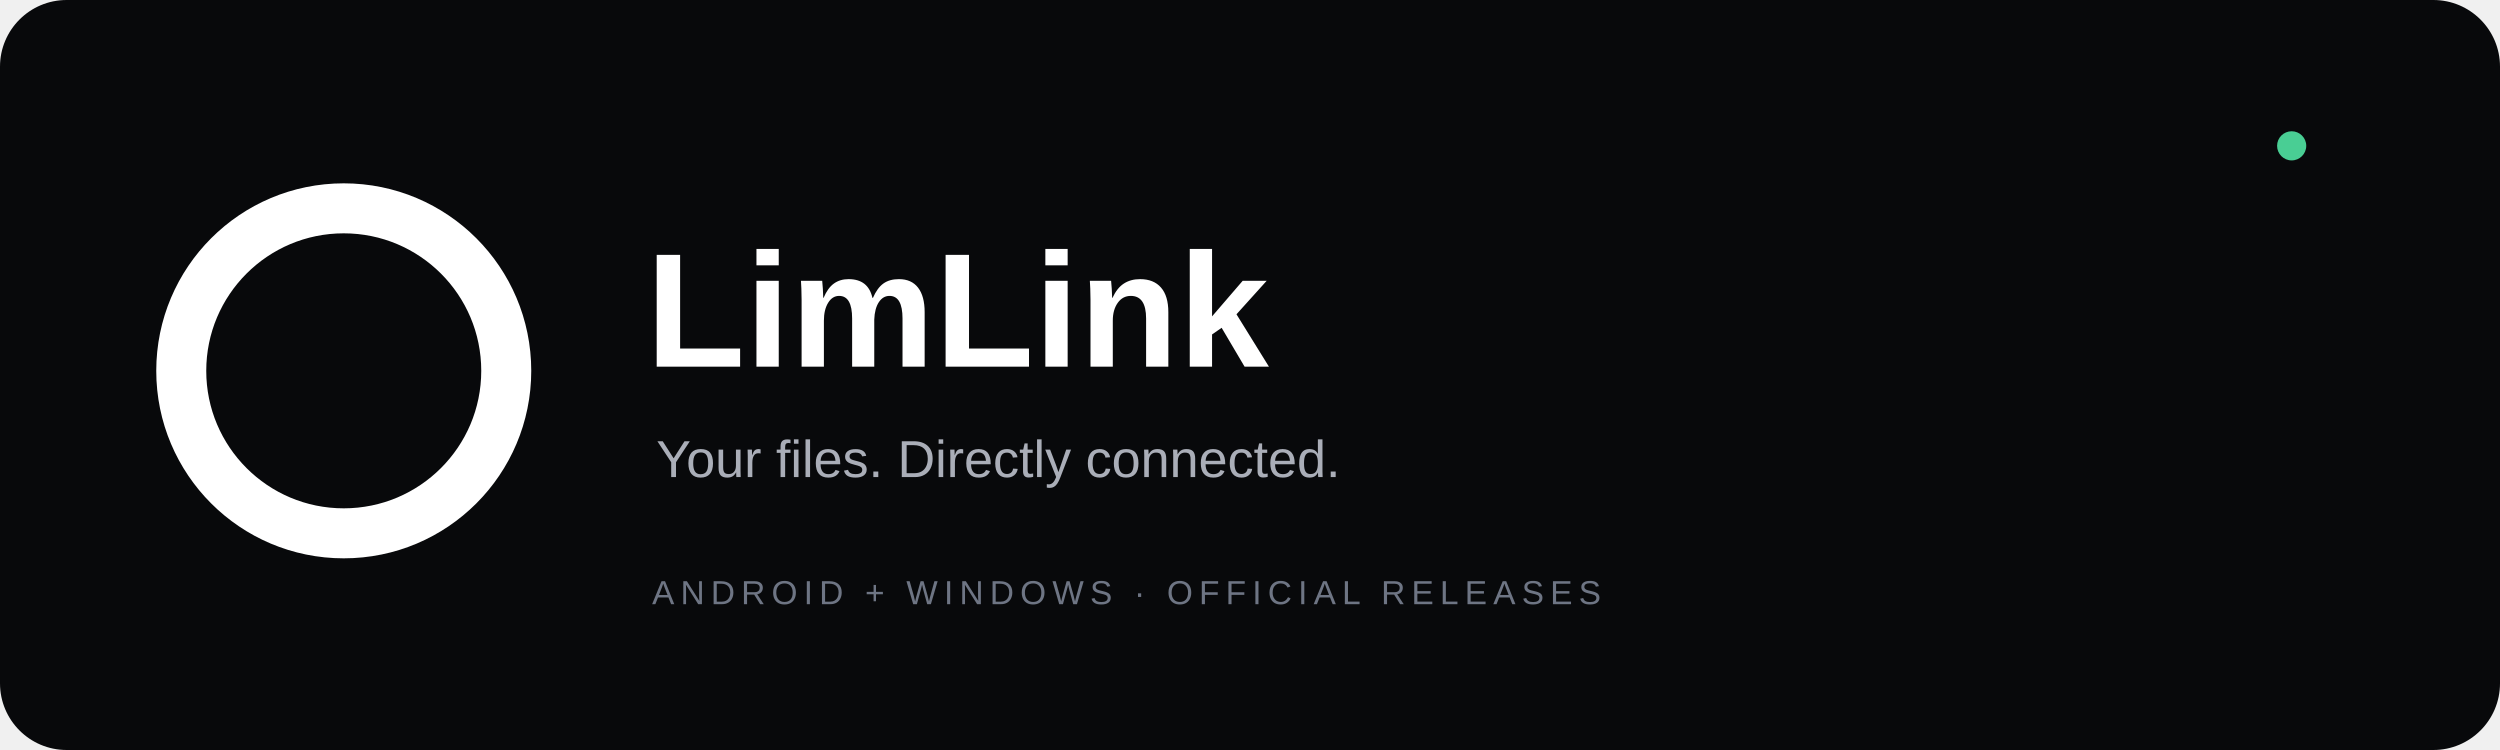
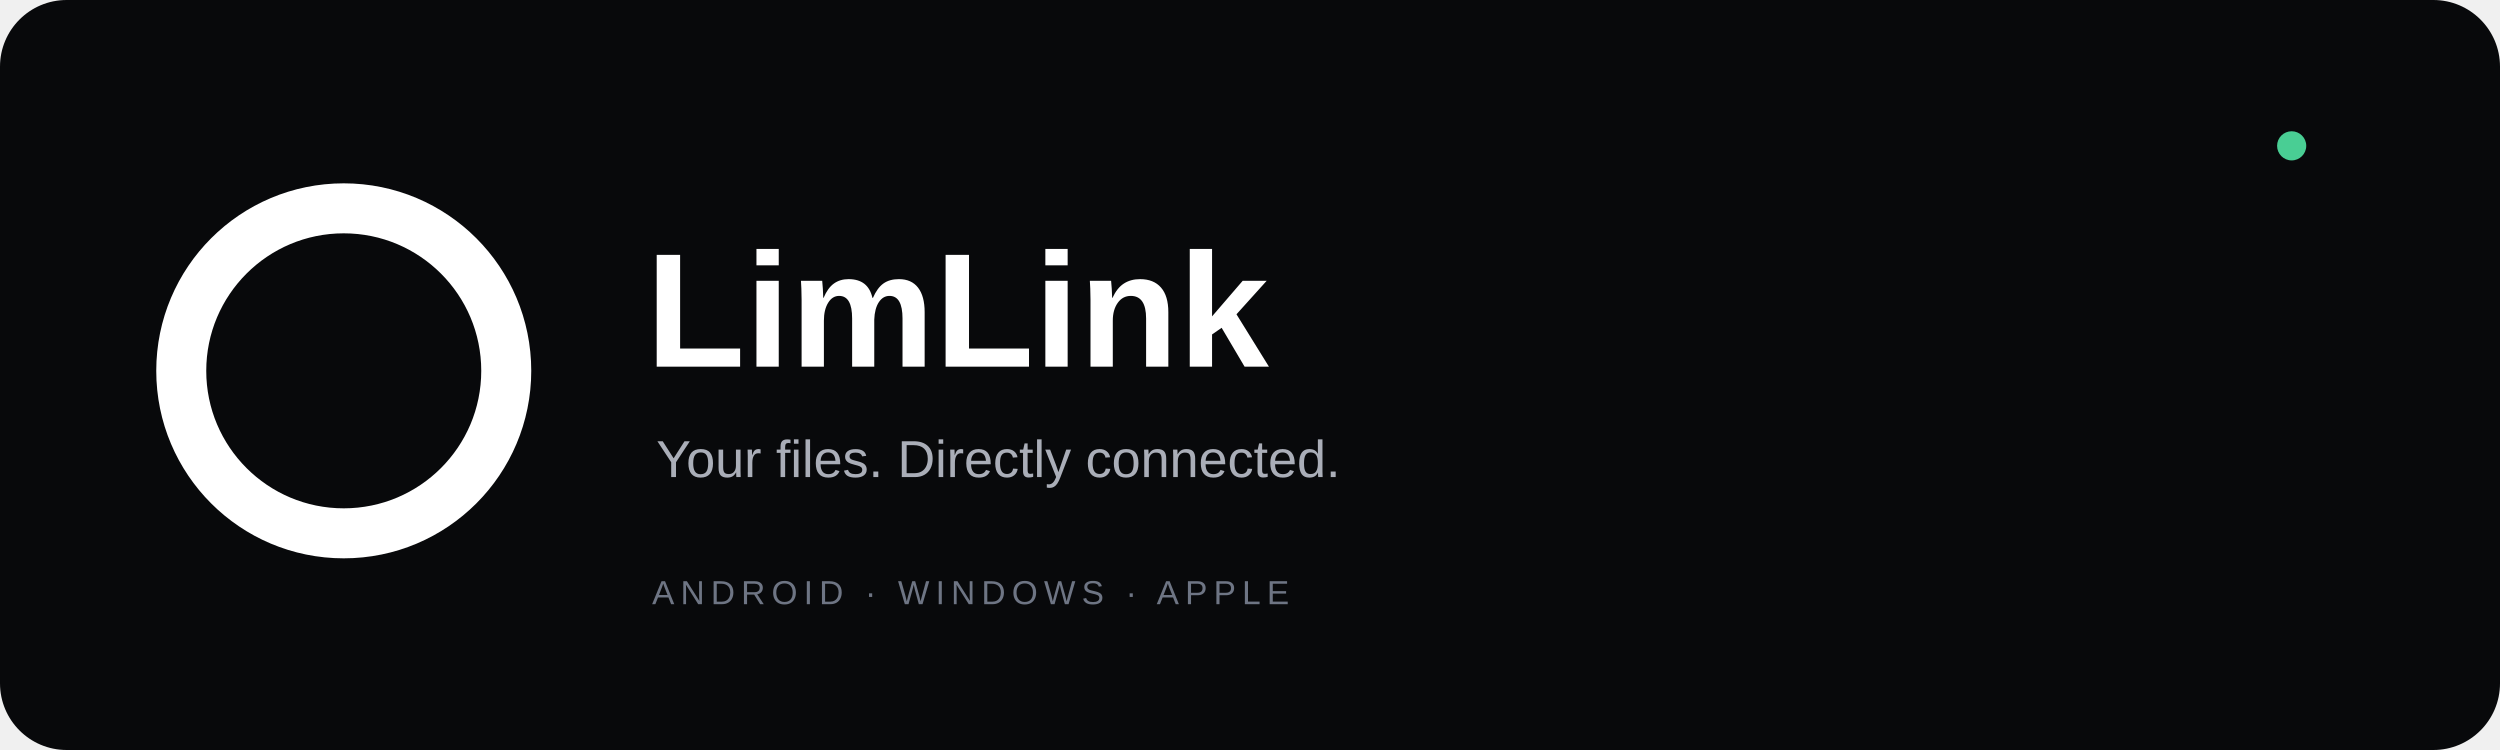
<svg xmlns="http://www.w3.org/2000/svg" width="1200" height="360" viewBox="0 0 1200 360">
  <rect width="1200" height="360" rx="32" fill="#08090b" />
  <circle cx="165" cy="178" r="78" fill="none" stroke="white" stroke-width="24" />
  <text x="310" y="176" fill="white" font-family="Arial,sans-serif" font-size="78" font-weight="700">LimLink</text>
  <text x="315" y="229" fill="#aaaeb8" font-family="Arial,sans-serif" font-size="25">Your files. Directly connected.</text>
  <circle cx="1100" cy="70" r="7" fill="#49ce94" />
-   <text x="313" y="290" fill="#6e7584" font-family="Arial,sans-serif" font-size="16" letter-spacing="3">ANDROID + WINDOWS · OFFICIAL RELEASES</text>
+   <text x="313" y="290" fill="#6e7584" font-family="Arial,sans-serif" font-size="16" letter-spacing="3">ANDROID · WINDOWS · APPLE</text>
</svg>
